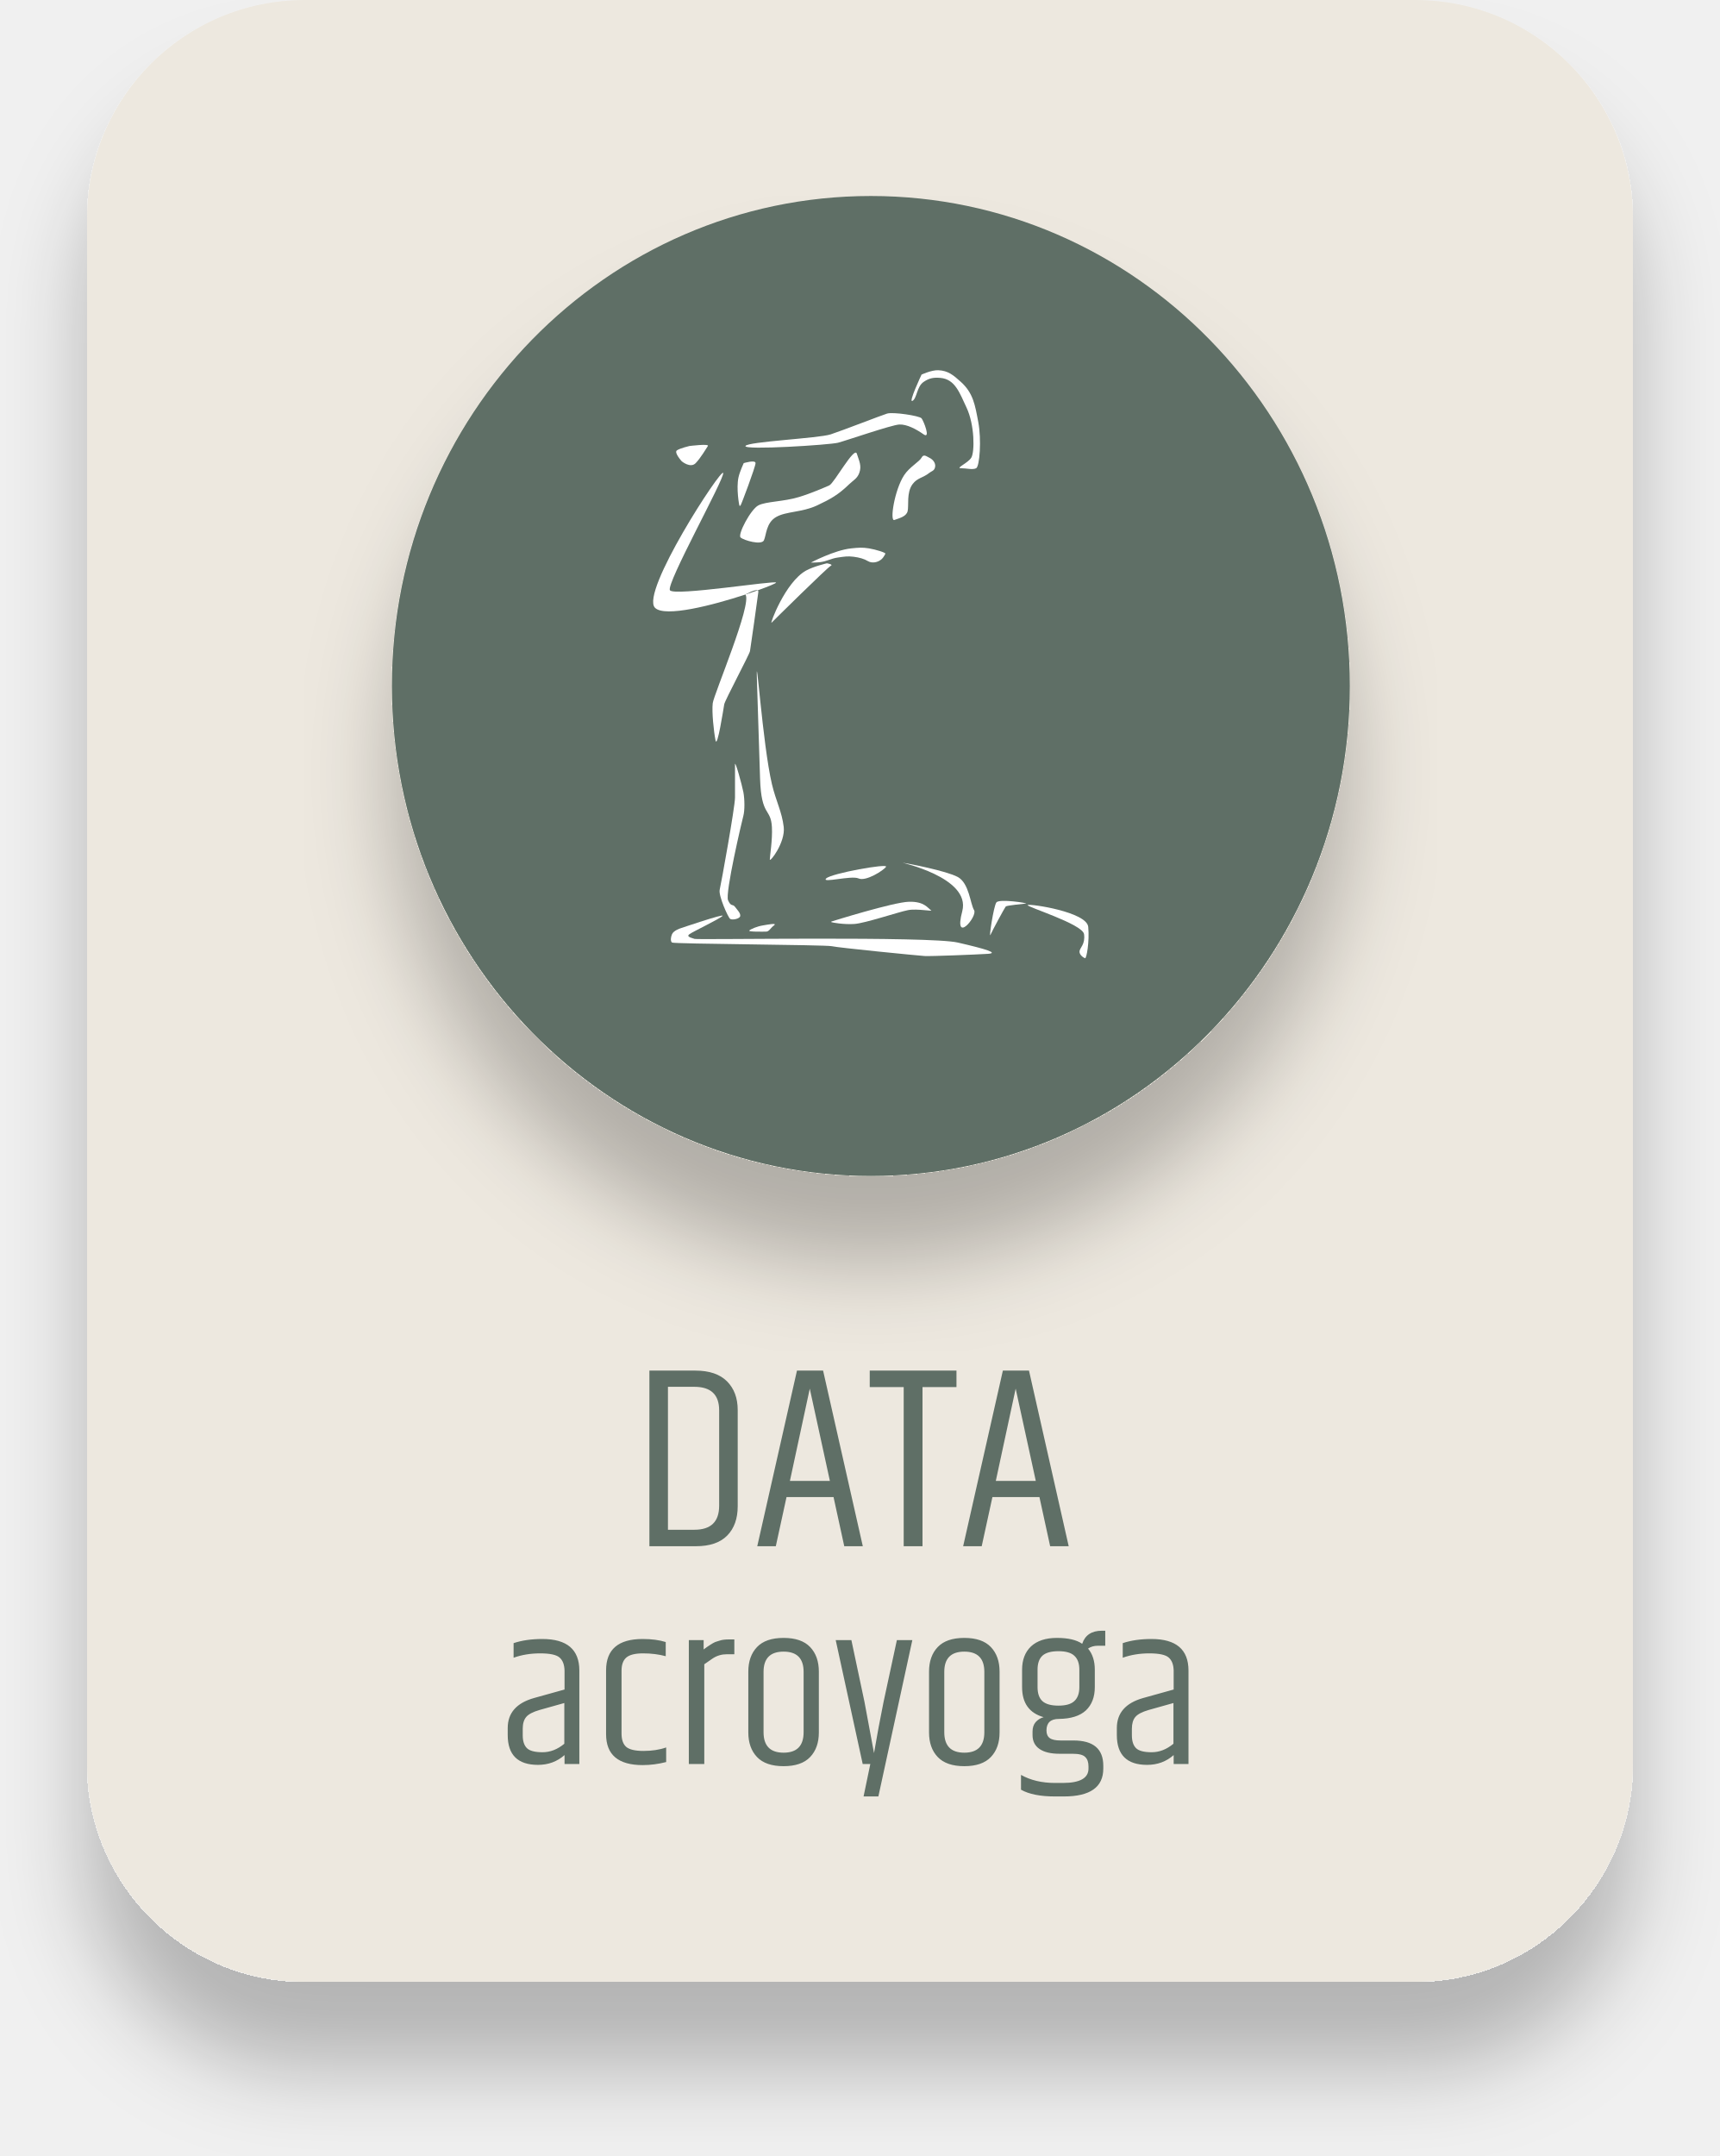
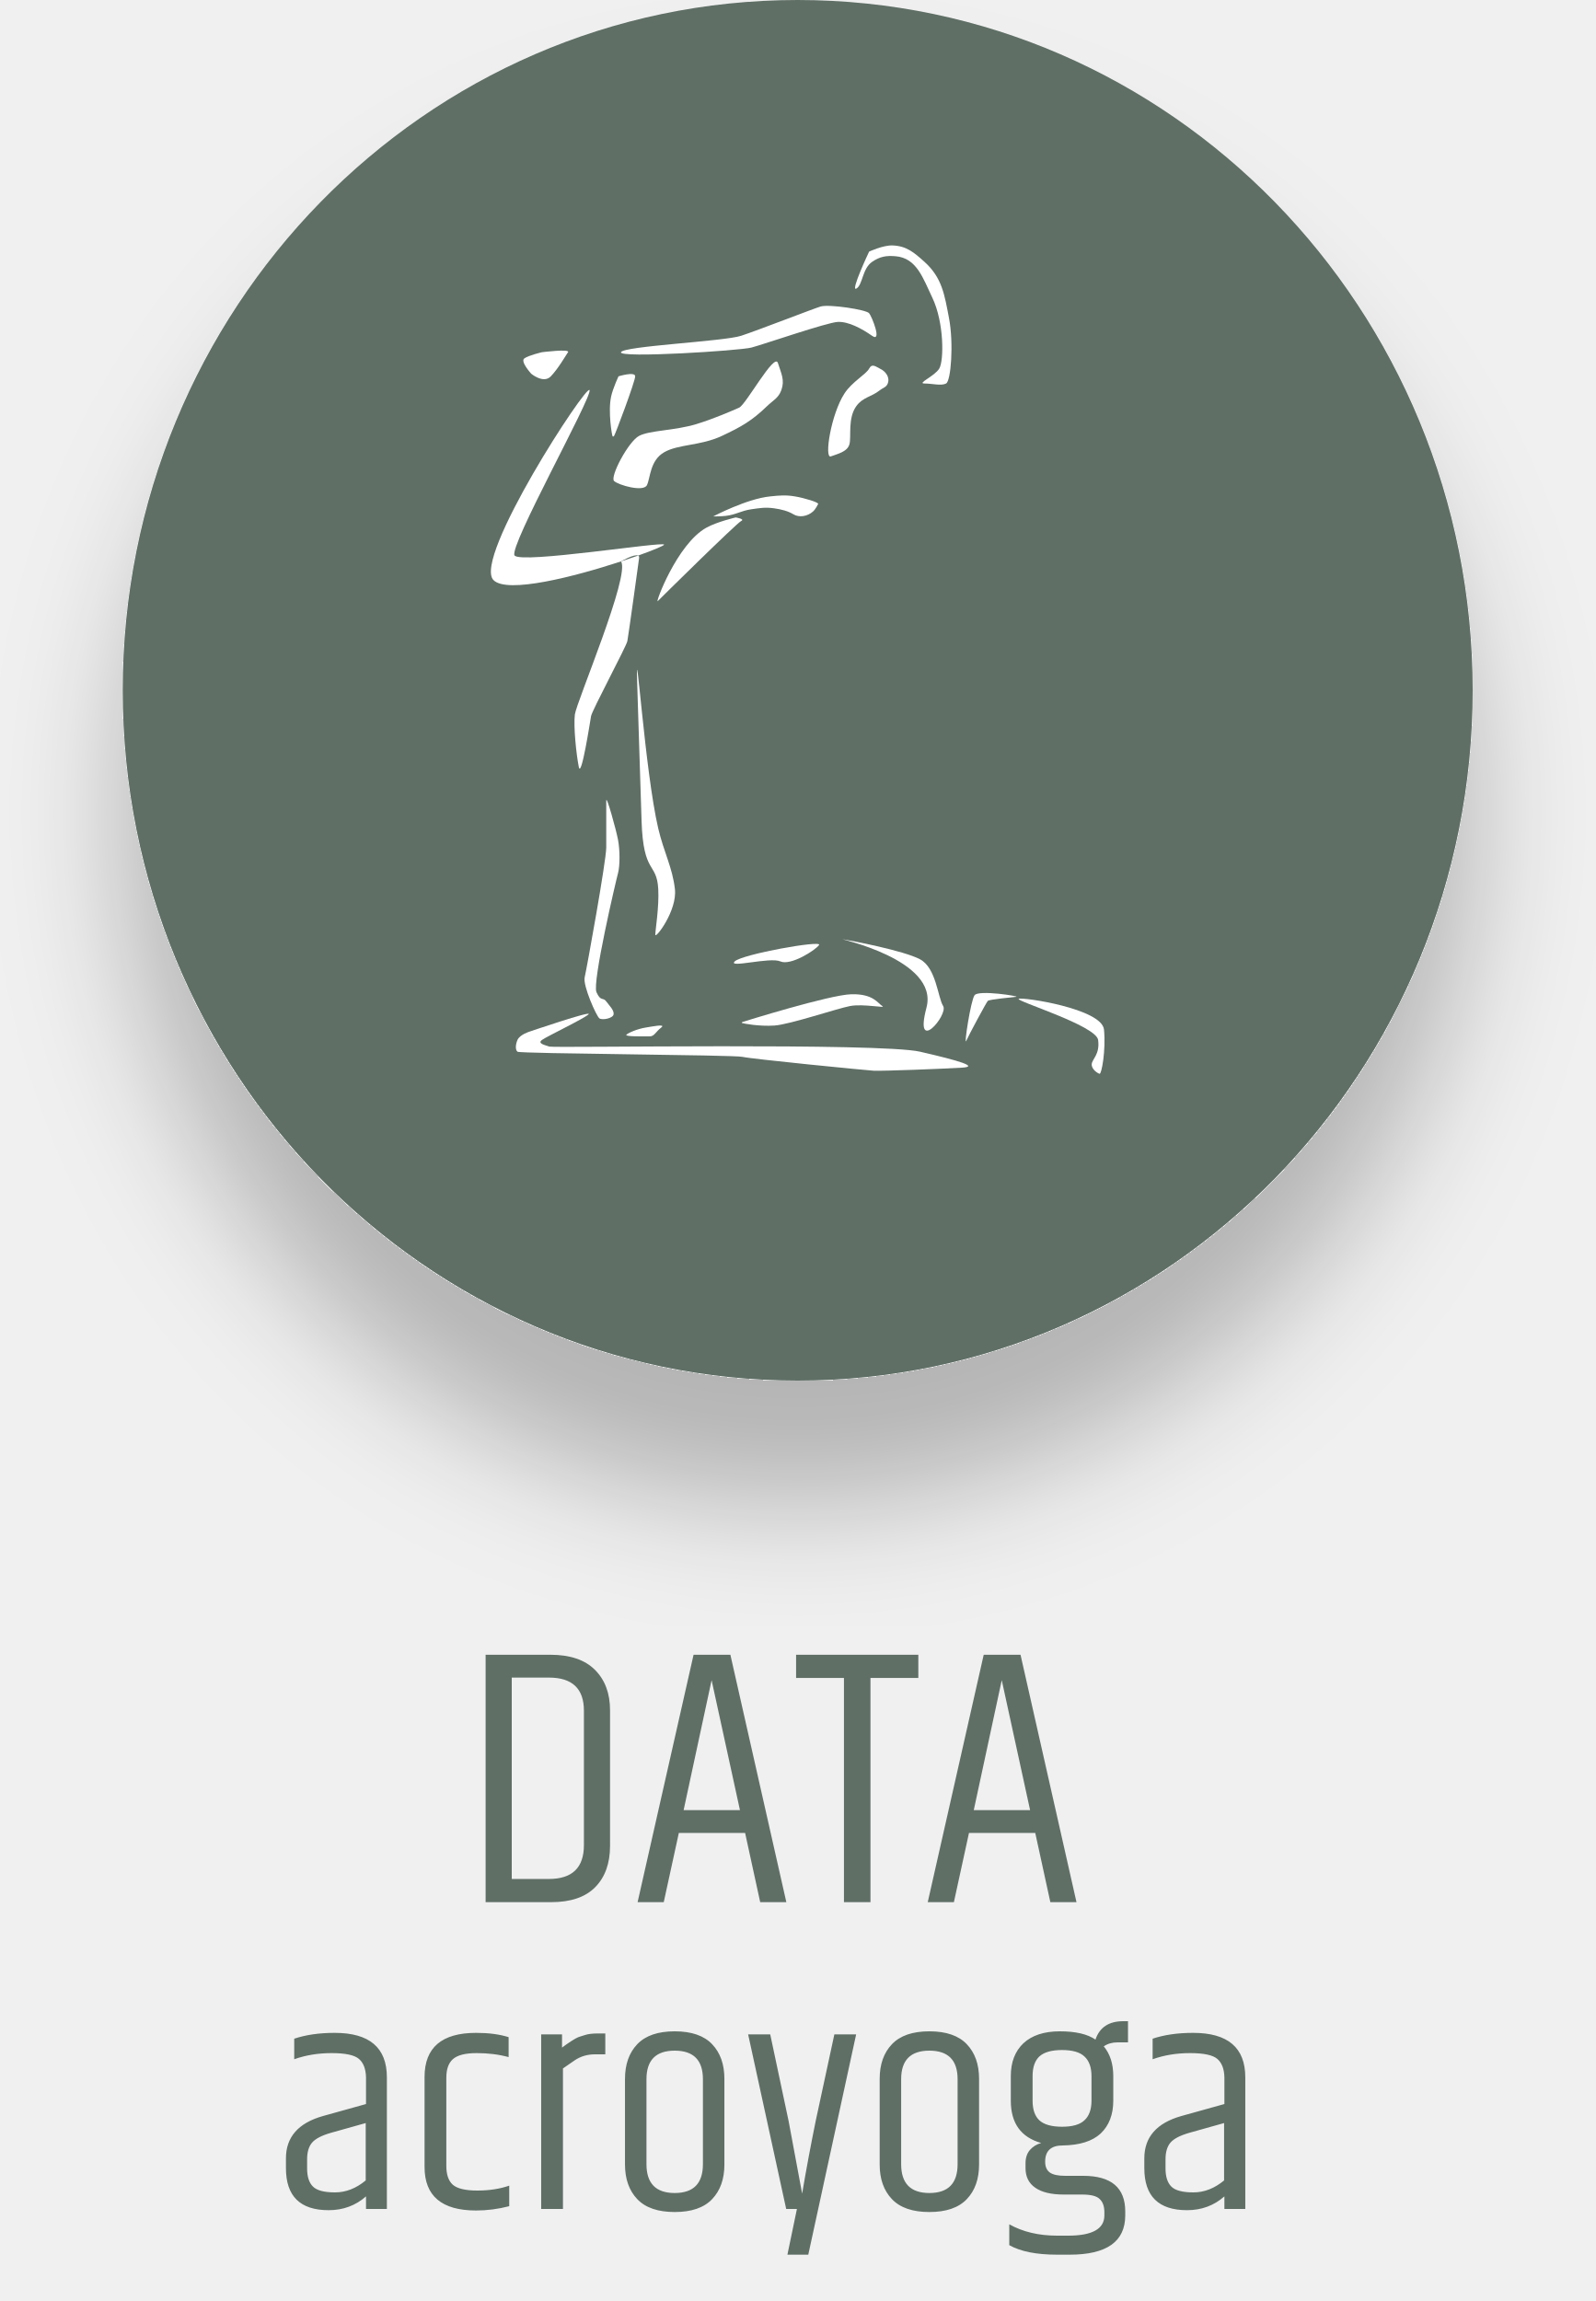
- <svg xmlns="http://www.w3.org/2000/svg" width="79" height="99" viewBox="0 0 79 99" fill="none">
-   <g filter="url(#filter0_d_475_204)">
-     <rect x="4" width="71" height="91" rx="10" fill="#EDE8DF" />
+ <svg xmlns="http://www.w3.org/2000/svg" width="52" height="75" viewBox="0 0 52 75" fill="none">
+   <g filter="url(#filter0_d_476_205)">
+     <ellipse cx="26" cy="22.5" rx="22" ry="22.5" fill="#5F6F66" />
  </g>
-   <g filter="url(#filter1_d_475_204)">
-     <ellipse cx="40" cy="31.5" rx="22" ry="22.5" fill="#5F6F66" />
-   </g>
-   <path d="M30.771 27.104C30.579 26.82 33.281 21.985 33.217 21.718C33.153 21.45 29.397 27.205 30.084 27.907C30.53 28.364 32.743 27.79 34.24 27.299C34.24 27.299 34.671 27.048 34.798 27.109C35.308 26.927 35.646 26.784 35.646 26.753C35.646 26.636 30.963 27.389 30.771 27.104Z" fill="white" />
-   <path d="M34.448 29.898C34.48 29.731 34.799 27.439 34.831 27.188C34.837 27.146 34.823 27.121 34.798 27.109C34.629 27.169 34.441 27.233 34.24 27.299C34.559 27.723 32.785 31.889 32.737 32.29C32.689 32.691 32.785 33.595 32.865 33.996C32.945 34.398 33.233 32.524 33.265 32.34C33.297 32.156 34.416 30.065 34.448 29.898Z" fill="white" />
-   <path d="M33.76 35.1C33.76 34.883 34.08 36.037 34.144 36.372C34.208 36.706 34.208 37.225 34.144 37.459C34.08 37.693 33.297 41.022 33.441 41.34C33.584 41.658 33.648 41.49 33.76 41.641C33.872 41.792 34.016 41.925 34 42.059C33.984 42.193 33.632 42.26 33.536 42.193C33.441 42.126 32.993 41.123 33.057 40.855C33.121 40.587 33.76 37.058 33.76 36.623V35.1Z" fill="white" />
-   <path d="M33.185 42.059C33.313 41.925 31.251 42.628 31.251 42.628C31.251 42.628 30.942 42.724 30.867 42.896C30.807 43.032 30.787 43.214 30.867 43.28C30.947 43.347 37.932 43.381 38.204 43.448C38.475 43.515 42.2 43.883 42.471 43.899C42.743 43.916 44.837 43.833 45.365 43.799C45.892 43.766 45.301 43.581 43.99 43.28C42.679 42.979 32.05 43.163 31.906 43.113C31.762 43.063 31.506 43.013 31.666 42.896C31.826 42.779 33.057 42.193 33.185 42.059Z" fill="white" />
-   <path d="M34.416 42.728C34.48 42.661 34.783 42.535 35.039 42.494C35.236 42.463 35.726 42.36 35.55 42.494C35.375 42.628 35.327 42.779 35.183 42.779C35.039 42.779 34.352 42.795 34.416 42.728Z" fill="white" />
-   <path d="M37.948 40.336C38.188 40.102 40.809 39.634 40.697 39.801C40.585 39.968 39.77 40.487 39.435 40.336C39.099 40.186 37.708 40.571 37.948 40.336Z" fill="white" />
-   <path d="M41.48 39.617C41.704 39.65 43.462 39.985 43.99 40.269C44.517 40.554 44.565 41.507 44.741 41.792C44.917 42.076 43.782 43.414 44.198 41.842C44.613 40.269 41.257 39.584 41.48 39.617Z" fill="white" />
-   <path d="M45.492 42.929C45.413 43.113 45.636 41.624 45.764 41.44C45.892 41.256 47.251 41.474 47.123 41.49C46.995 41.507 46.244 41.574 46.196 41.624C46.148 41.675 45.572 42.745 45.492 42.929Z" fill="white" />
-   <path d="M47.203 41.557C47.315 41.49 49.92 41.875 49.984 42.561C50.048 43.247 49.904 44.017 49.84 44C49.776 43.983 49.568 43.849 49.584 43.682C49.6 43.515 49.856 43.364 49.792 42.896C49.728 42.427 47.091 41.624 47.203 41.557Z" fill="white" />
-   <path d="M38.204 42.31C38.204 42.31 41.033 41.424 41.752 41.407C42.471 41.39 42.615 41.708 42.759 41.792C42.903 41.875 42.136 41.708 41.704 41.792C41.273 41.875 39.738 42.394 39.243 42.427C38.747 42.461 38.22 42.36 38.188 42.344C38.156 42.327 38.204 42.31 38.204 42.31Z" fill="white" />
-   <path d="M34.767 31.219L34.911 35.753C34.967 37.523 35.405 37.082 35.455 37.978C35.487 38.559 35.359 39.316 35.359 39.466C35.359 39.617 36.078 38.68 35.998 37.978C35.918 37.275 35.638 36.783 35.455 36.004C35.023 34.169 34.711 29.449 34.767 31.219Z" fill="white" />
-   <path d="M31.091 20.681C31.235 20.58 31.666 20.48 31.666 20.48C31.666 20.48 32.593 20.363 32.514 20.48C32.434 20.597 32.194 21.015 31.954 21.266C31.714 21.517 31.315 21.183 31.315 21.183C31.315 21.183 30.947 20.781 31.091 20.681Z" fill="white" />
-   <path d="M37.245 25.833C37.245 25.833 38.338 25.256 39.099 25.181L39.123 25.178C39.425 25.148 39.608 25.13 39.914 25.181C40.218 25.231 40.713 25.381 40.665 25.431C40.665 25.431 40.586 25.592 40.505 25.666C40.316 25.84 40.042 25.872 39.866 25.766C39.69 25.66 39.475 25.6 39.211 25.565C38.932 25.529 38.77 25.56 38.492 25.599C38.154 25.646 37.983 25.78 37.644 25.816C37.489 25.833 37.245 25.833 37.245 25.833Z" fill="white" />
-   <path d="M35.439 28.593C35.535 28.493 38.012 26.05 38.156 25.983C38.3 25.917 37.98 25.866 37.98 25.866C37.98 25.866 37.37 26.007 37.021 26.201C36.063 26.735 35.343 28.694 35.439 28.593Z" fill="white" />
-   <path d="M34.016 23.207C34.048 23.173 34.703 21.433 34.703 21.266C34.703 21.099 34.16 21.266 34.16 21.266C34.16 21.266 33.979 21.653 33.92 21.919C33.811 22.416 33.948 23.215 33.968 23.223C33.988 23.232 33.984 23.24 34.016 23.207Z" fill="white" />
-   <path d="M34.016 24.679C34.16 24.812 34.975 25.047 35.087 24.812C35.199 24.578 35.183 24.01 35.646 23.742C36.11 23.474 36.836 23.534 37.532 23.207C38.152 22.915 38.505 22.719 39.003 22.236C39.197 22.048 39.372 21.977 39.467 21.718C39.586 21.392 39.467 21.183 39.355 20.831C39.243 20.48 38.316 22.186 38.092 22.287C37.868 22.387 37.257 22.653 36.701 22.822C35.987 23.04 35.183 23.023 34.831 23.207C34.48 23.391 33.872 24.545 34.016 24.679Z" fill="white" />
-   <path d="M34.24 20.48C34.32 20.279 37.596 20.129 38.156 19.945C38.715 19.761 40.474 19.075 40.745 18.991C41.017 18.907 42.232 19.091 42.328 19.209C42.424 19.326 42.759 20.179 42.424 19.945C42.088 19.71 41.656 19.476 41.305 19.493C40.953 19.51 38.875 20.229 38.492 20.329C38.108 20.43 34.16 20.681 34.24 20.48Z" fill="white" />
-   <path d="M41.081 23.876C41.305 23.792 41.624 23.725 41.688 23.474C41.752 23.223 41.627 22.628 41.912 22.236C42.128 21.939 42.396 21.945 42.679 21.718C42.782 21.636 42.887 21.625 42.935 21.5C43.013 21.3 42.868 21.102 42.679 21.015C42.554 20.957 42.424 20.831 42.328 21.015C42.232 21.199 41.773 21.445 41.529 21.818C41.083 22.498 40.857 23.959 41.081 23.876Z" fill="white" />
-   <path d="M41.912 18.406C42.12 18.289 42.104 17.753 42.424 17.536C42.681 17.36 42.884 17.326 43.191 17.352C43.878 17.41 44.082 18.061 44.39 18.707C44.776 19.518 44.769 20.764 44.613 21.015C44.458 21.266 43.878 21.5 44.134 21.5C44.39 21.5 44.677 21.584 44.837 21.5C44.997 21.417 45.087 20.191 44.933 19.376C44.786 18.602 44.705 18.051 44.134 17.536C43.791 17.227 43.547 17.018 43.095 17C42.786 16.988 42.328 17.201 42.328 17.201C42.328 17.201 41.704 18.523 41.912 18.406Z" fill="white" />
-   <path d="M33.032 64.76C33.032 64.04 32.652 63.68 31.892 63.68H30.68V70.244H31.892C32.652 70.244 33.032 69.876 33.032 69.14V64.76ZM29.828 62.936H31.94C32.58 62.936 33.064 63.1 33.392 63.428C33.72 63.756 33.884 64.196 33.884 64.748V69.164C33.884 69.732 33.724 70.18 33.404 70.508C33.084 70.836 32.604 71 31.964 71H29.828V62.936ZM38.778 71L38.286 68.744H36.126L35.634 71H34.782L36.606 62.936H37.806L39.63 71H38.778ZM36.282 68H38.118L37.194 63.764L36.282 68ZM43.932 62.936V63.692H42.372V71H41.508V63.692H39.948V62.936H43.932ZM48.235 71L47.743 68.744H45.583L45.091 71H44.239L46.063 62.936H47.263L49.087 71H48.235ZM45.739 68H47.575L46.651 63.764L45.739 68Z" fill="#5F6F66" />
-   <path d="M24.01 79.38V79.68C24.01 79.947 24.073 80.143 24.2 80.27C24.327 80.397 24.567 80.46 24.92 80.46C25.273 80.46 25.607 80.33 25.92 80.07V78.2L24.78 78.52C24.48 78.607 24.277 78.713 24.17 78.84C24.063 78.967 24.01 79.147 24.01 79.38ZM24.91 75.26C26.043 75.26 26.61 75.743 26.61 76.71V81H25.93V80.59C25.59 80.89 25.183 81.04 24.71 81.04C23.783 81.04 23.32 80.583 23.32 79.67V79.35C23.32 78.657 23.723 78.197 24.53 77.97L25.93 77.58V76.71C25.923 76.437 25.847 76.237 25.7 76.11C25.553 75.983 25.257 75.92 24.81 75.92C24.37 75.92 23.963 75.987 23.59 76.12V75.45C23.97 75.323 24.41 75.26 24.91 75.26ZM27.838 76.7C27.838 75.74 28.398 75.26 29.518 75.26C29.931 75.26 30.285 75.307 30.578 75.4V76.05C30.258 75.963 29.911 75.92 29.538 75.92C29.165 75.92 28.905 75.987 28.758 76.12C28.618 76.247 28.548 76.447 28.548 76.72V79.6C28.548 79.88 28.618 80.083 28.758 80.21C28.905 80.337 29.171 80.4 29.558 80.4C29.945 80.4 30.291 80.347 30.598 80.24V80.91C30.238 81.003 29.878 81.05 29.518 81.05C28.398 81.05 27.838 80.577 27.838 79.63V76.7ZM33.479 75.28H33.729V75.96H33.389C33.149 75.96 32.933 76.023 32.739 76.15C32.679 76.19 32.549 76.28 32.349 76.42V81H31.639V75.31H32.319V75.74C32.339 75.727 32.389 75.69 32.469 75.63C32.556 75.57 32.606 75.537 32.619 75.53C32.639 75.517 32.683 75.49 32.749 75.45C32.823 75.41 32.876 75.387 32.909 75.38C32.949 75.367 33.003 75.35 33.069 75.33C33.169 75.297 33.306 75.28 33.479 75.28ZM36.911 76.77C36.911 76.15 36.605 75.84 35.991 75.84C35.378 75.84 35.071 76.15 35.071 76.77V79.54C35.071 80.167 35.378 80.48 35.991 80.48C36.605 80.48 36.911 80.167 36.911 79.54V76.77ZM34.371 76.76C34.371 76.287 34.505 75.91 34.771 75.63C35.038 75.35 35.445 75.21 35.991 75.21C36.538 75.21 36.945 75.35 37.211 75.63C37.478 75.91 37.611 76.287 37.611 76.76V79.55C37.611 80.023 37.478 80.4 37.211 80.68C36.945 80.96 36.538 81.1 35.991 81.1C35.445 81.1 35.038 80.96 34.771 80.68C34.505 80.4 34.371 80.023 34.371 79.55V76.76ZM41.195 75.31H41.905L40.345 82.49H39.665L39.975 81H39.625L38.385 75.31H39.105L39.705 78.14L40.145 80.5C40.278 79.713 40.425 78.927 40.585 78.14L41.195 75.31ZM45.212 76.77C45.212 76.15 44.905 75.84 44.292 75.84C43.679 75.84 43.372 76.15 43.372 76.77V79.54C43.372 80.167 43.679 80.48 44.292 80.48C44.905 80.48 45.212 80.167 45.212 79.54V76.77ZM42.672 76.76C42.672 76.287 42.805 75.91 43.072 75.63C43.339 75.35 43.745 75.21 44.292 75.21C44.839 75.21 45.245 75.35 45.512 75.63C45.779 75.91 45.912 76.287 45.912 76.76V79.55C45.912 80.023 45.779 80.4 45.512 80.68C45.245 80.96 44.839 81.1 44.292 81.1C43.745 81.1 43.339 80.96 43.072 80.68C42.805 80.4 42.672 80.023 42.672 79.55V76.76ZM50.766 75.57H50.426C50.252 75.57 50.102 75.613 49.976 75.7C50.182 75.947 50.286 76.27 50.286 76.67V77.47C50.286 77.923 50.149 78.28 49.876 78.54C49.602 78.793 49.189 78.923 48.636 78.93C48.256 78.93 48.066 79.107 48.066 79.46C48.066 79.62 48.116 79.737 48.216 79.81C48.316 79.883 48.483 79.92 48.716 79.92H49.306C50.219 79.92 50.676 80.307 50.676 81.08V81.21C50.676 82.063 50.072 82.49 48.866 82.49H48.456C47.782 82.49 47.263 82.387 46.896 82.18V81.5C47.336 81.747 47.856 81.87 48.456 81.87H48.816C49.602 81.87 49.996 81.65 49.996 81.21V81.11C49.996 80.917 49.946 80.773 49.846 80.68C49.752 80.58 49.559 80.53 49.266 80.53H48.666C48.266 80.53 47.959 80.457 47.746 80.31C47.532 80.163 47.426 79.95 47.426 79.67V79.51C47.426 79.337 47.472 79.193 47.566 79.08C47.666 78.967 47.789 78.89 47.936 78.85C47.276 78.663 46.946 78.203 46.946 77.47V76.67C46.946 76.217 47.083 75.86 47.356 75.6C47.636 75.34 48.032 75.21 48.546 75.21C49.059 75.21 49.446 75.3 49.706 75.48C49.839 75.08 50.142 74.88 50.616 74.88H50.766V75.57ZM49.576 77.47V76.67C49.576 76.383 49.499 76.17 49.346 76.03C49.199 75.89 48.956 75.82 48.616 75.82C48.276 75.82 48.029 75.89 47.876 76.03C47.729 76.17 47.656 76.383 47.656 76.67V77.47C47.656 77.757 47.729 77.97 47.876 78.11C48.029 78.25 48.276 78.32 48.616 78.32C48.956 78.32 49.199 78.25 49.346 78.11C49.499 77.97 49.576 77.757 49.576 77.47ZM51.989 79.38V79.68C51.989 79.947 52.052 80.143 52.178 80.27C52.305 80.397 52.545 80.46 52.898 80.46C53.252 80.46 53.585 80.33 53.898 80.07V78.2L52.758 78.52C52.459 78.607 52.255 78.713 52.148 78.84C52.042 78.967 51.989 79.147 51.989 79.38ZM52.889 75.26C54.022 75.26 54.589 75.743 54.589 76.71V81H53.908V80.59C53.569 80.89 53.162 81.04 52.688 81.04C51.762 81.04 51.298 80.583 51.298 79.67V79.35C51.298 78.657 51.702 78.197 52.508 77.97L53.908 77.58V76.71C53.902 76.437 53.825 76.237 53.678 76.11C53.532 75.983 53.235 75.92 52.788 75.92C52.349 75.92 51.942 75.987 51.569 76.12V75.45C51.949 75.323 52.389 75.26 52.889 75.26Z" fill="#5F6F66" />
+   <path d="M16.771 18.104C16.579 17.82 19.281 12.986 19.217 12.718C19.153 12.45 15.397 18.205 16.084 18.907C16.53 19.364 18.743 18.79 20.24 18.299C20.24 18.299 20.671 18.048 20.798 18.109C21.308 17.927 21.646 17.784 21.646 17.753C21.646 17.636 16.963 18.389 16.771 18.104Z" fill="white" />
+   <path d="M20.448 20.898C20.48 20.731 20.799 18.439 20.831 18.188C20.837 18.146 20.823 18.121 20.798 18.109C20.629 18.169 20.441 18.233 20.24 18.299C20.559 18.723 18.785 22.889 18.737 23.29C18.689 23.692 18.785 24.595 18.865 24.996C18.945 25.398 19.233 23.524 19.265 23.34C19.297 23.156 20.416 21.065 20.448 20.898Z" fill="white" />
+   <path d="M19.76 26.1C19.76 25.883 20.08 27.037 20.144 27.372C20.208 27.706 20.208 28.225 20.144 28.459C20.08 28.693 19.297 32.022 19.441 32.34C19.584 32.658 19.648 32.49 19.76 32.641C19.872 32.792 20.016 32.925 20 33.059C19.984 33.193 19.632 33.26 19.537 33.193C19.441 33.126 18.993 32.123 19.057 31.855C19.121 31.587 19.76 28.058 19.76 27.623V26.1Z" fill="white" />
+   <path d="M19.185 33.059C19.313 32.925 17.251 33.628 17.251 33.628C17.251 33.628 16.942 33.724 16.867 33.896C16.807 34.032 16.787 34.214 16.867 34.28C16.947 34.347 23.932 34.381 24.204 34.448C24.476 34.515 28.2 34.883 28.471 34.899C28.743 34.916 30.837 34.833 31.365 34.799C31.892 34.766 31.301 34.581 29.99 34.28C28.679 33.979 18.05 34.163 17.906 34.113C17.762 34.063 17.506 34.013 17.666 33.896C17.826 33.779 19.057 33.193 19.185 33.059Z" fill="white" />
+   <path d="M20.416 33.728C20.48 33.661 20.783 33.535 21.039 33.494C21.236 33.463 21.726 33.36 21.55 33.494C21.375 33.628 21.327 33.779 21.183 33.779C21.039 33.779 20.352 33.795 20.416 33.728Z" fill="white" />
+   <path d="M23.948 31.336C24.188 31.102 26.809 30.634 26.697 30.801C26.585 30.968 25.77 31.487 25.435 31.336C25.099 31.186 23.708 31.57 23.948 31.336Z" fill="white" />
+   <path d="M27.48 30.617C27.704 30.65 29.462 30.985 29.99 31.269C30.517 31.554 30.565 32.507 30.741 32.792C30.917 33.076 29.782 34.414 30.198 32.842C30.613 31.269 27.257 30.584 27.48 30.617Z" fill="white" />
+   <path d="M31.492 33.929C31.413 34.113 31.636 32.624 31.764 32.44C31.892 32.256 33.251 32.474 33.123 32.49C32.995 32.507 32.244 32.574 32.196 32.624C32.148 32.675 31.572 33.745 31.492 33.929Z" fill="white" />
+   <path d="M33.203 32.557C33.315 32.49 35.92 32.875 35.984 33.561C36.048 34.247 35.904 35.017 35.84 35C35.776 34.983 35.568 34.849 35.584 34.682C35.6 34.515 35.856 34.364 35.792 33.896C35.728 33.427 33.091 32.624 33.203 32.557Z" fill="white" />
+   <path d="M24.204 33.31C24.204 33.31 27.033 32.424 27.752 32.407C28.471 32.39 28.615 32.708 28.759 32.792C28.903 32.875 28.136 32.708 27.704 32.792C27.273 32.875 25.738 33.394 25.243 33.427C24.747 33.461 24.22 33.36 24.188 33.344C24.156 33.327 24.204 33.31 24.204 33.31Z" fill="white" />
+   <path d="M20.767 22.219L20.911 26.753C20.967 28.523 21.405 28.082 21.455 28.978C21.487 29.559 21.359 30.316 21.359 30.466C21.359 30.617 22.078 29.68 21.998 28.978C21.918 28.275 21.638 27.783 21.455 27.004C21.023 25.169 20.711 20.449 20.767 22.219Z" fill="white" />
+   <path d="M17.091 11.681C17.235 11.58 17.666 11.48 17.666 11.48C17.666 11.48 18.593 11.363 18.514 11.48C18.434 11.597 18.194 12.015 17.954 12.266C17.714 12.517 17.315 12.182 17.315 12.182C17.315 12.182 16.947 11.781 17.091 11.681Z" fill="white" />
+   <path d="M23.245 16.833C23.245 16.833 24.338 16.256 25.099 16.181L25.123 16.178C25.425 16.148 25.608 16.13 25.914 16.181C26.218 16.231 26.713 16.381 26.665 16.431C26.665 16.431 26.586 16.592 26.506 16.666C26.316 16.84 26.042 16.872 25.866 16.766C25.69 16.66 25.475 16.6 25.211 16.565C24.932 16.529 24.77 16.56 24.491 16.599C24.154 16.646 23.983 16.78 23.644 16.816C23.489 16.833 23.245 16.833 23.245 16.833Z" fill="white" />
+   <path d="M21.439 19.593C21.535 19.493 24.012 17.05 24.156 16.983C24.3 16.917 23.98 16.866 23.98 16.866C23.98 16.866 23.369 17.007 23.021 17.201C22.063 17.735 21.343 19.694 21.439 19.593Z" fill="white" />
+   <path d="M20.016 14.207C20.048 14.173 20.703 12.434 20.703 12.266C20.703 12.099 20.16 12.266 20.16 12.266C20.16 12.266 19.979 12.653 19.92 12.919C19.811 13.415 19.948 14.215 19.968 14.223C19.988 14.232 19.984 14.24 20.016 14.207Z" fill="white" />
+   <path d="M20.016 15.679C20.16 15.812 20.975 16.047 21.087 15.812C21.199 15.578 21.183 15.01 21.646 14.742C22.11 14.474 22.836 14.534 23.532 14.207C24.152 13.915 24.505 13.719 25.003 13.236C25.197 13.048 25.372 12.977 25.466 12.718C25.585 12.392 25.466 12.182 25.355 11.831C25.243 11.48 24.316 13.186 24.092 13.287C23.868 13.387 23.257 13.653 22.701 13.822C21.987 14.04 21.183 14.023 20.831 14.207C20.48 14.391 19.872 15.545 20.016 15.679Z" fill="white" />
+   <path d="M20.24 11.48C20.32 11.279 23.596 11.129 24.156 10.945C24.715 10.761 26.474 10.075 26.745 9.991C27.017 9.908 28.232 10.091 28.328 10.209C28.424 10.326 28.759 11.179 28.424 10.945C28.088 10.71 27.656 10.476 27.305 10.493C26.953 10.51 24.875 11.229 24.491 11.329C24.108 11.43 20.16 11.681 20.24 11.48Z" fill="white" />
+   <path d="M27.081 14.876C27.305 14.792 27.624 14.725 27.688 14.474C27.752 14.223 27.627 13.628 27.912 13.236C28.128 12.94 28.396 12.945 28.679 12.718C28.782 12.636 28.887 12.625 28.935 12.5C29.013 12.3 28.869 12.102 28.679 12.015C28.554 11.957 28.424 11.831 28.328 12.015C28.232 12.199 27.773 12.445 27.529 12.818C27.083 13.498 26.857 14.959 27.081 14.876Z" fill="white" />
+   <path d="M27.912 9.406C28.12 9.289 28.104 8.754 28.424 8.536C28.681 8.36 28.884 8.326 29.191 8.352C29.878 8.41 30.082 9.061 30.39 9.707C30.776 10.518 30.769 11.764 30.613 12.015C30.458 12.266 29.878 12.5 30.134 12.5C30.39 12.5 30.677 12.584 30.837 12.5C30.997 12.417 31.087 11.191 30.933 10.376C30.786 9.602 30.705 9.051 30.134 8.536C29.791 8.227 29.547 8.018 29.095 8C28.786 7.988 28.328 8.201 28.328 8.201C28.328 8.201 27.704 9.523 27.912 9.406Z" fill="white" />
+   <path d="M19.032 55.76C19.032 55.04 18.652 54.68 17.892 54.68H16.68V61.244H17.892C18.652 61.244 19.032 60.876 19.032 60.14V55.76ZM15.828 53.936H17.94C18.58 53.936 19.064 54.1 19.392 54.428C19.72 54.756 19.884 55.196 19.884 55.748V60.164C19.884 60.732 19.724 61.18 19.404 61.508C19.084 61.836 18.604 62 17.964 62H15.828V53.936ZM24.778 62L24.286 59.744H22.126L21.634 62H20.782L22.606 53.936H23.806L25.63 62H24.778ZM22.282 59H24.118L23.194 54.764L22.282 59ZM29.932 53.936V54.692H28.372V62H27.508V54.692H25.948V53.936H29.932ZM34.235 62L33.743 59.744H31.583L31.091 62H30.239L32.063 53.936H33.263L35.087 62H34.235ZM31.739 59H33.575L32.651 54.764L31.739 59Z" fill="#5F6F66" />
+   <path d="M10.01 70.38V70.68C10.01 70.947 10.073 71.143 10.2 71.27C10.327 71.397 10.567 71.46 10.92 71.46C11.273 71.46 11.607 71.33 11.92 71.07V69.2L10.78 69.52C10.48 69.607 10.277 69.713 10.17 69.84C10.063 69.967 10.01 70.147 10.01 70.38ZM10.91 66.26C12.043 66.26 12.61 66.743 12.61 67.71V72H11.93V71.59C11.59 71.89 11.183 72.04 10.71 72.04C9.783 72.04 9.32 71.583 9.32 70.67V70.35C9.32 69.657 9.723 69.197 10.53 68.97L11.93 68.58V67.71C11.923 67.437 11.847 67.237 11.7 67.11C11.553 66.983 11.257 66.92 10.81 66.92C10.37 66.92 9.963 66.987 9.59 67.12V66.45C9.97 66.323 10.41 66.26 10.91 66.26ZM13.838 67.7C13.838 66.74 14.398 66.26 15.518 66.26C15.931 66.26 16.285 66.307 16.578 66.4V67.05C16.258 66.963 15.911 66.92 15.538 66.92C15.165 66.92 14.905 66.987 14.758 67.12C14.618 67.247 14.548 67.447 14.548 67.72V70.6C14.548 70.88 14.618 71.083 14.758 71.21C14.905 71.337 15.171 71.4 15.558 71.4C15.945 71.4 16.291 71.347 16.598 71.24V71.91C16.238 72.003 15.878 72.05 15.518 72.05C14.398 72.05 13.838 71.577 13.838 70.63V67.7ZM19.479 66.28H19.729V66.96H19.389C19.149 66.96 18.933 67.023 18.739 67.15C18.679 67.19 18.549 67.28 18.349 67.42V72H17.639V66.31H18.319V66.74C18.339 66.727 18.389 66.69 18.469 66.63C18.556 66.57 18.606 66.537 18.619 66.53C18.639 66.517 18.683 66.49 18.749 66.45C18.823 66.41 18.876 66.387 18.909 66.38C18.949 66.367 19.003 66.35 19.069 66.33C19.169 66.297 19.306 66.28 19.479 66.28ZM22.911 67.77C22.911 67.15 22.605 66.84 21.991 66.84C21.378 66.84 21.071 67.15 21.071 67.77V70.54C21.071 71.167 21.378 71.48 21.991 71.48C22.605 71.48 22.911 71.167 22.911 70.54V67.77ZM20.371 67.76C20.371 67.287 20.505 66.91 20.771 66.63C21.038 66.35 21.445 66.21 21.991 66.21C22.538 66.21 22.945 66.35 23.211 66.63C23.478 66.91 23.611 67.287 23.611 67.76V70.55C23.611 71.023 23.478 71.4 23.211 71.68C22.945 71.96 22.538 72.1 21.991 72.1C21.445 72.1 21.038 71.96 20.771 71.68C20.505 71.4 20.371 71.023 20.371 70.55V67.76ZM27.195 66.31H27.905L26.345 73.49H25.665L25.975 72H25.625L24.385 66.31H25.105L25.705 69.14L26.145 71.5C26.278 70.713 26.425 69.927 26.585 69.14L27.195 66.31ZM31.212 67.77C31.212 67.15 30.905 66.84 30.292 66.84C29.679 66.84 29.372 67.15 29.372 67.77V70.54C29.372 71.167 29.679 71.48 30.292 71.48C30.905 71.48 31.212 71.167 31.212 70.54V67.77ZM28.672 67.76C28.672 67.287 28.805 66.91 29.072 66.63C29.339 66.35 29.745 66.21 30.292 66.21C30.839 66.21 31.245 66.35 31.512 66.63C31.779 66.91 31.912 67.287 31.912 67.76V70.55C31.912 71.023 31.779 71.4 31.512 71.68C31.245 71.96 30.839 72.1 30.292 72.1C29.745 72.1 29.339 71.96 29.072 71.68C28.805 71.4 28.672 71.023 28.672 70.55V67.76ZM36.766 66.57H36.426C36.252 66.57 36.102 66.613 35.976 66.7C36.182 66.947 36.286 67.27 36.286 67.67V68.47C36.286 68.923 36.149 69.28 35.876 69.54C35.602 69.793 35.189 69.923 34.636 69.93C34.256 69.93 34.066 70.107 34.066 70.46C34.066 70.62 34.116 70.737 34.216 70.81C34.316 70.883 34.483 70.92 34.716 70.92H35.306C36.219 70.92 36.676 71.307 36.676 72.08V72.21C36.676 73.063 36.072 73.49 34.866 73.49H34.456C33.782 73.49 33.263 73.387 32.896 73.18V72.5C33.336 72.747 33.856 72.87 34.456 72.87H34.816C35.602 72.87 35.996 72.65 35.996 72.21V72.11C35.996 71.917 35.946 71.773 35.846 71.68C35.752 71.58 35.559 71.53 35.266 71.53H34.666C34.266 71.53 33.959 71.457 33.746 71.31C33.532 71.163 33.426 70.95 33.426 70.67V70.51C33.426 70.337 33.472 70.193 33.566 70.08C33.666 69.967 33.789 69.89 33.936 69.85C33.276 69.663 32.946 69.203 32.946 68.47V67.67C32.946 67.217 33.083 66.86 33.356 66.6C33.636 66.34 34.032 66.21 34.546 66.21C35.059 66.21 35.446 66.3 35.706 66.48C35.839 66.08 36.142 65.88 36.616 65.88H36.766V66.57ZM35.576 68.47V67.67C35.576 67.383 35.499 67.17 35.346 67.03C35.199 66.89 34.956 66.82 34.616 66.82C34.276 66.82 34.029 66.89 33.876 67.03C33.729 67.17 33.656 67.383 33.656 67.67V68.47C33.656 68.757 33.729 68.97 33.876 69.11C34.029 69.25 34.276 69.32 34.616 69.32C34.956 69.32 35.199 69.25 35.346 69.11C35.499 68.97 35.576 68.757 35.576 68.47ZM37.989 70.38V70.68C37.989 70.947 38.052 71.143 38.178 71.27C38.305 71.397 38.545 71.46 38.898 71.46C39.252 71.46 39.585 71.33 39.898 71.07V69.2L38.758 69.52C38.459 69.607 38.255 69.713 38.148 69.84C38.042 69.967 37.989 70.147 37.989 70.38ZM38.889 66.26C40.022 66.26 40.589 66.743 40.589 67.71V72H39.908V71.59C39.569 71.89 39.162 72.04 38.688 72.04C37.762 72.04 37.298 71.583 37.298 70.67V70.35C37.298 69.657 37.702 69.197 38.508 68.97L39.908 68.58V67.71C39.902 67.437 39.825 67.237 39.678 67.11C39.532 66.983 39.235 66.92 38.788 66.92C38.349 66.92 37.942 66.987 37.569 67.12V66.45C37.949 66.323 38.389 66.26 38.889 66.26Z" fill="#5F6F66" />
  <defs>
-     <filter id="filter0_d_475_204" x="0" y="0" width="79" height="99" filterUnits="userSpaceOnUse" color-interpolation-filters="sRGB">
+     <filter id="filter0_d_476_205" x="0" y="0" width="52" height="53" filterUnits="userSpaceOnUse" color-interpolation-filters="sRGB">
      <feFlood flood-opacity="0" result="BackgroundImageFix" />
      <feColorMatrix in="SourceAlpha" type="matrix" values="0 0 0 0 0 0 0 0 0 0 0 0 0 0 0 0 0 0 127 0" result="hardAlpha" />
      <feOffset dy="4" />
      <feGaussianBlur stdDeviation="2" />
      <feComposite in2="hardAlpha" operator="out" />
      <feColorMatrix type="matrix" values="0 0 0 0 0 0 0 0 0 0 0 0 0 0 0 0 0 0 0.25 0" />
-       <feBlend mode="normal" in2="BackgroundImageFix" result="effect1_dropShadow_475_204" />
-       <feBlend mode="normal" in="SourceGraphic" in2="effect1_dropShadow_475_204" result="shape" />
-     </filter>
-     <filter id="filter1_d_475_204" x="14" y="9" width="52" height="53" filterUnits="userSpaceOnUse" color-interpolation-filters="sRGB">
-       <feFlood flood-opacity="0" result="BackgroundImageFix" />
-       <feColorMatrix in="SourceAlpha" type="matrix" values="0 0 0 0 0 0 0 0 0 0 0 0 0 0 0 0 0 0 127 0" result="hardAlpha" />
-       <feOffset dy="4" />
-       <feGaussianBlur stdDeviation="2" />
-       <feComposite in2="hardAlpha" operator="out" />
-       <feColorMatrix type="matrix" values="0 0 0 0 0 0 0 0 0 0 0 0 0 0 0 0 0 0 0.25 0" />
-       <feBlend mode="normal" in2="BackgroundImageFix" result="effect1_dropShadow_475_204" />
-       <feBlend mode="normal" in="SourceGraphic" in2="effect1_dropShadow_475_204" result="shape" />
+       <feBlend mode="normal" in2="BackgroundImageFix" result="effect1_dropShadow_476_205" />
+       <feBlend mode="normal" in="SourceGraphic" in2="effect1_dropShadow_476_205" result="shape" />
    </filter>
  </defs>
</svg>
